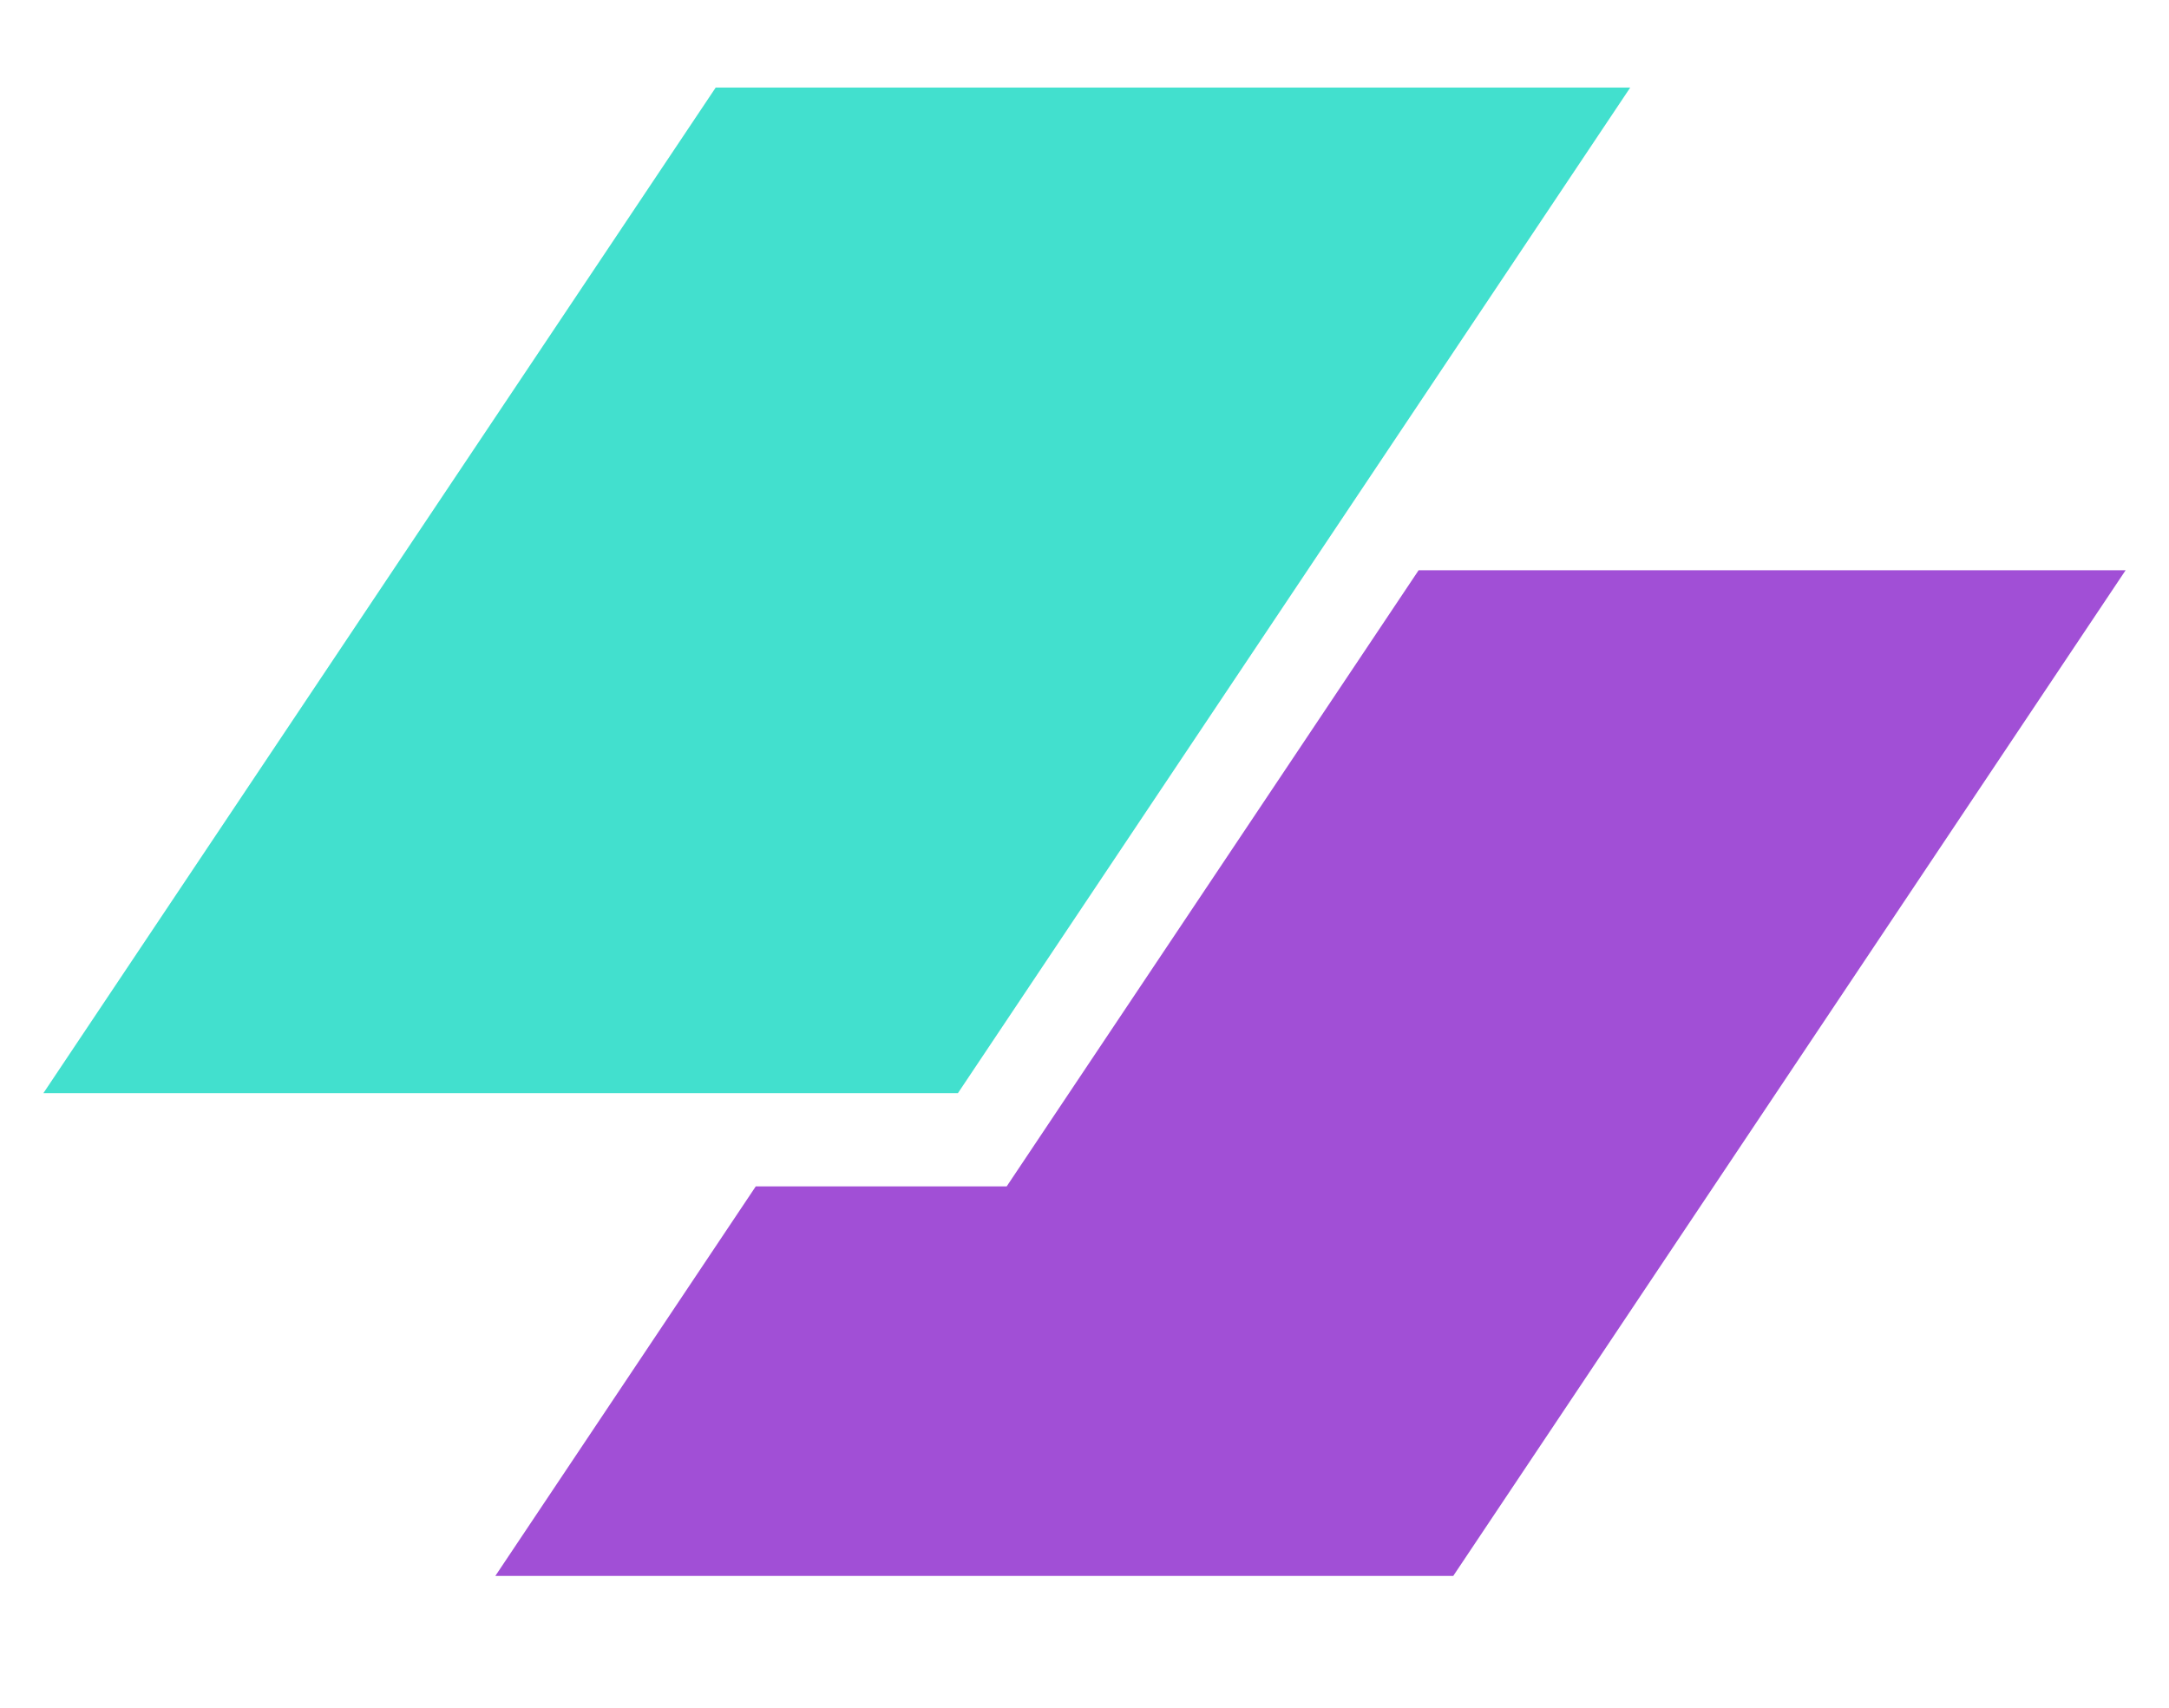
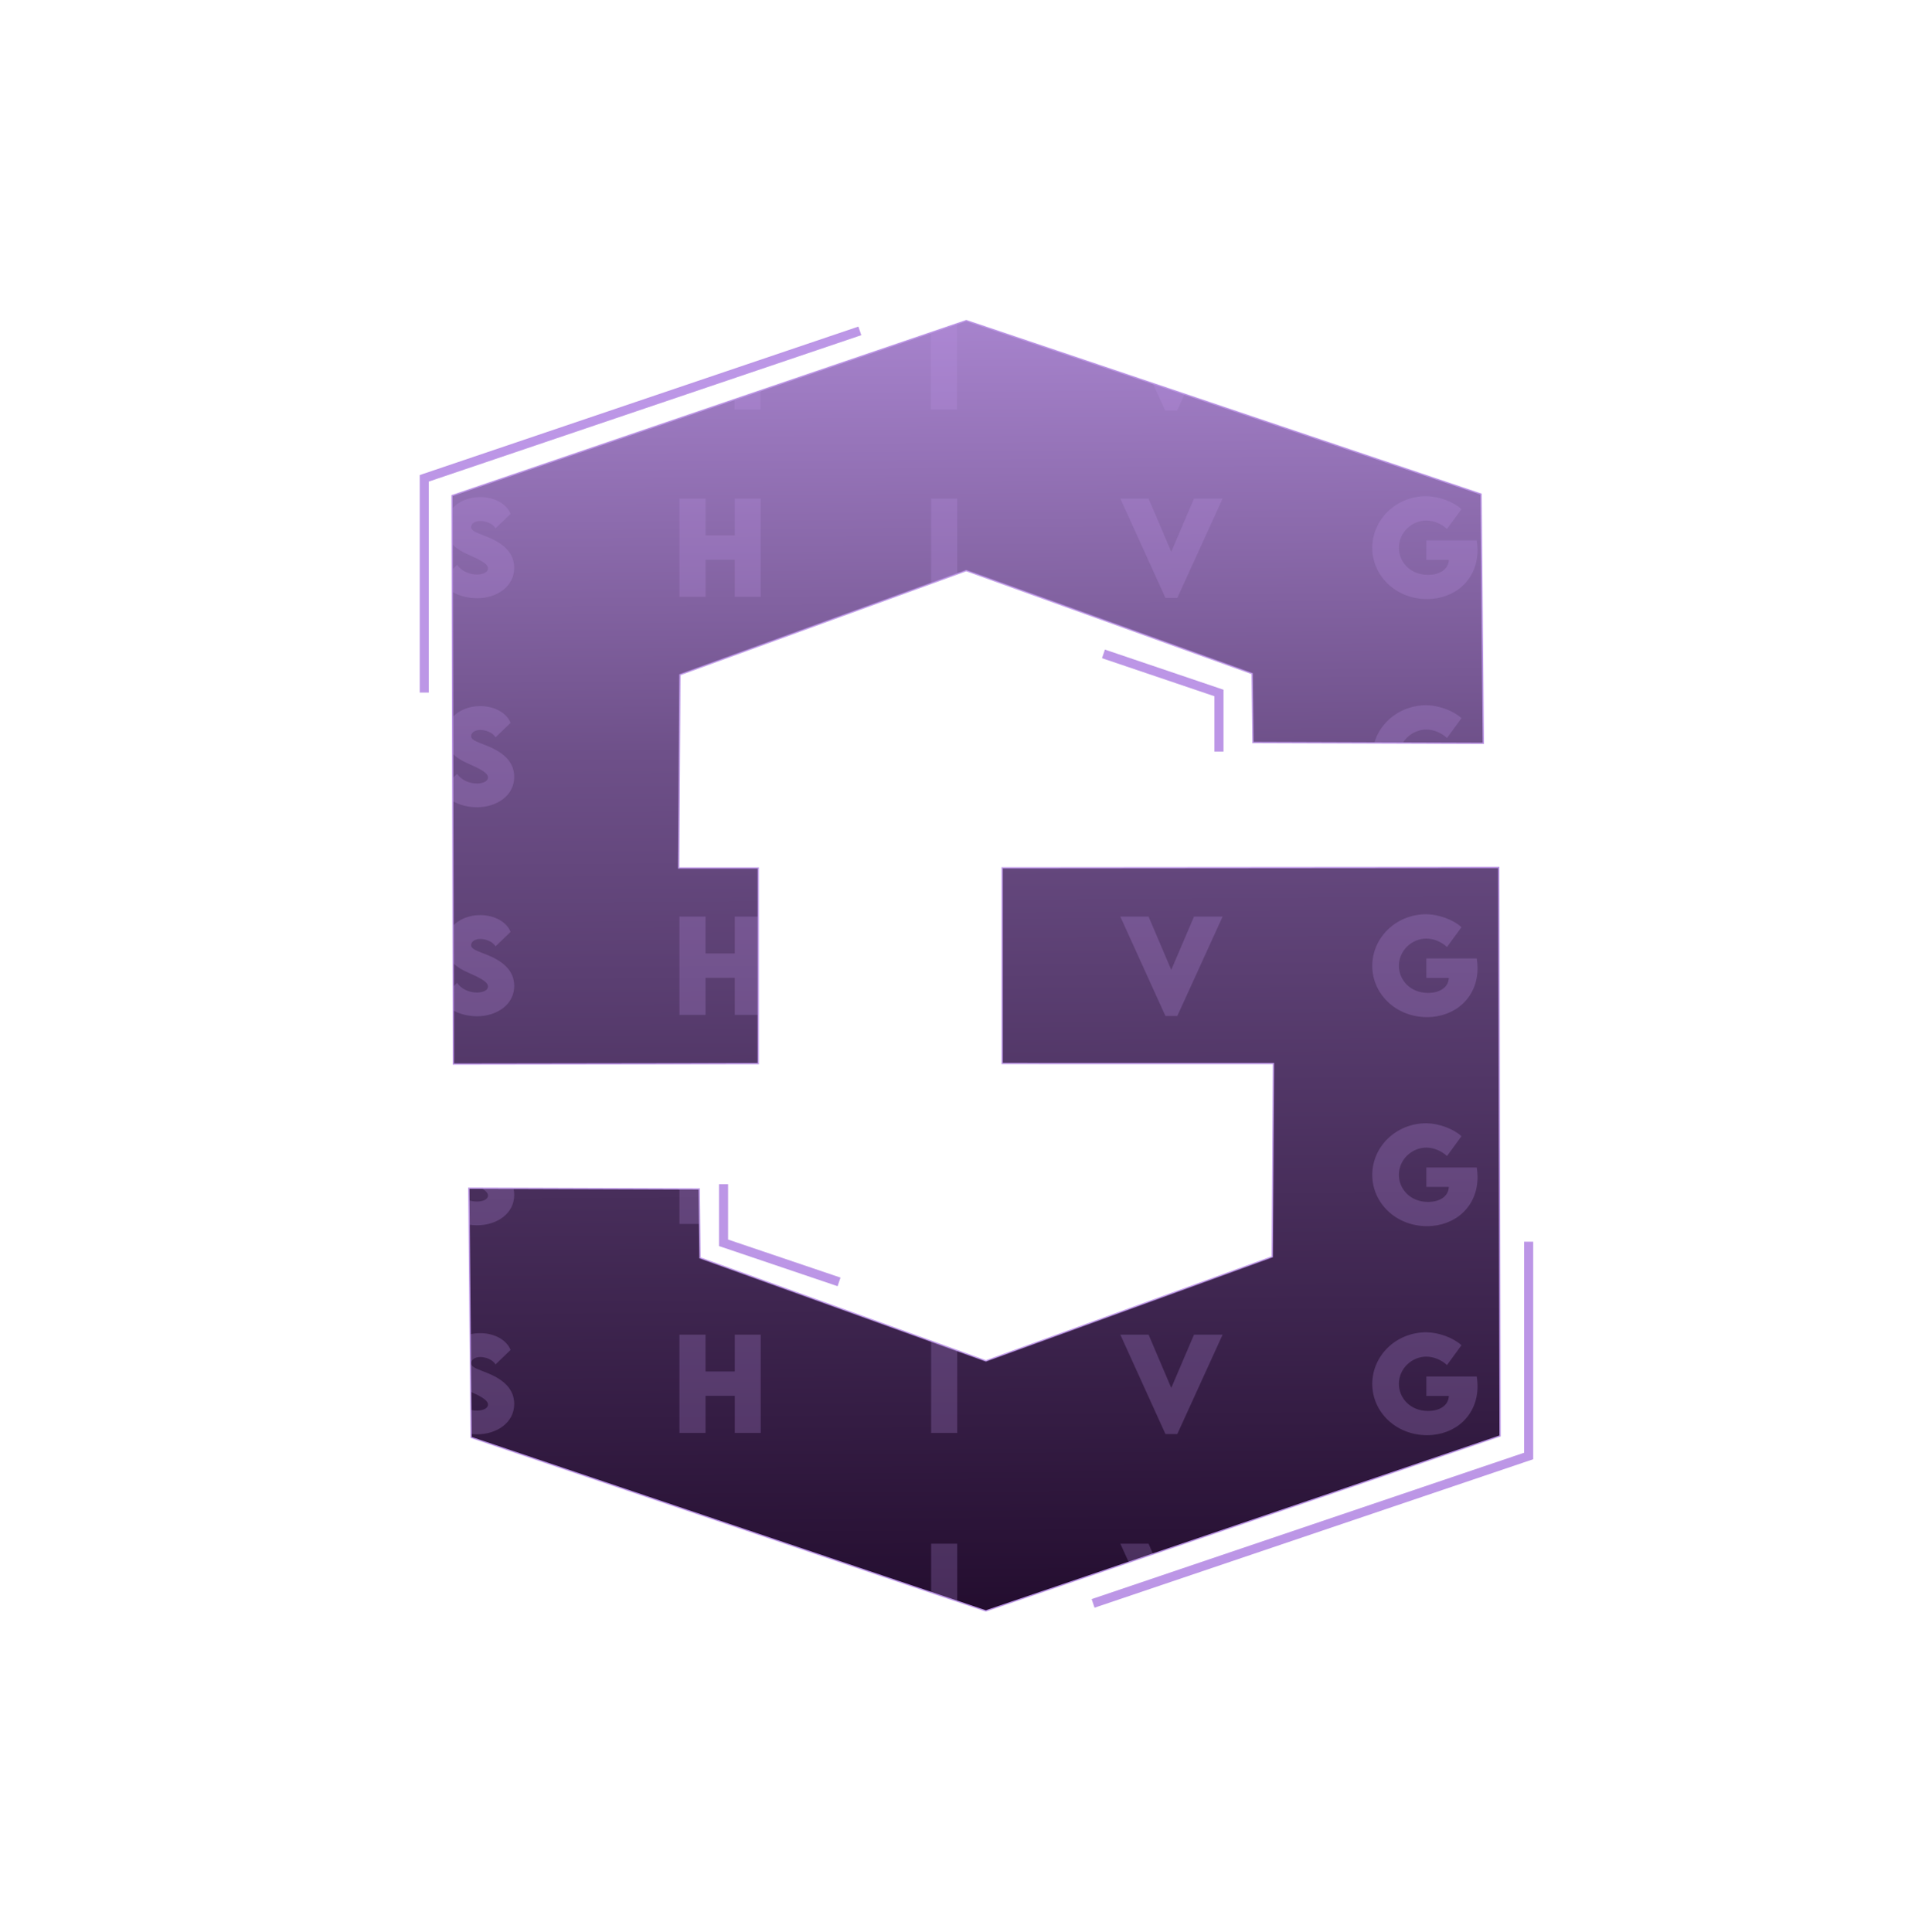
- <svg xmlns="http://www.w3.org/2000/svg" width="47" height="37" viewBox="0 0 47 37" fill="none">
-   <path d="M15.509 1.897H35.326L20.757 23.692H0.94L15.509 1.897Z" fill="#42E0CE" />
-   <path d="M16.377 25.712L10.734 34.154H31.491L46.06 12.359H30.74L21.814 25.712H16.377Z" fill="#A14FD6" />
+ <svg xmlns="http://www.w3.org/2000/svg" width="1134" height="1134" viewBox="0 0 1134 1134" fill="none">
+   <path fill-rule="evenodd" clip-rule="evenodd" d="M869.659 290.12L567.404 188.251L265.442 290.997L266.214 624.812L445.248 624.549V509.666H398.516L399.221 396.199L567.369 335.063L735.264 395.571L735.729 436.013L871 436.478L869.659 290.12ZM276.621 844.055L578.875 945.924L880.838 843.178L880.066 509.364L588.467 509.601V624.483L747.764 624.509L747.059 737.977L578.91 799.112L411.016 738.605L410.55 698.163L275.28 697.698L276.621 844.055Z" fill="url(#paint0_linear_112_2)" />
+   <path d="M695.563 231.445L676.987 225.184L684.209 241.094H691.164L695.563 231.445ZM561.946 190.109L546.619 195.324V240.434H561.946V190.109ZM446.563 229.369L431.31 234.559V240.434H446.563V229.369ZM414.15 240.398L414.042 240.434H414.15V240.398Z" fill="#BC96E6" fill-opacity="0.239" />
+   <path d="M280.141 351.262C291.704 351.262 301.946 344.443 301.946 333.455C301.946 324.923 295.97 319.387 286.949 315.586C280.716 312.97 276.634 312.102 276.634 309.45C276.634 307.483 278.895 305.869 282.036 305.869C284.798 305.869 289.235 307.189 290.958 310.244L299.795 301.714C297.534 296.018 290.665 291.862 281.865 291.862C275.292 291.862 269.248 294.424 265.459 298.63L265.507 319.47C267.984 322.128 271.355 324.104 274.984 325.669C280.643 328.187 286.546 330.802 286.546 333.784C286.546 336.143 283.368 337.329 280.105 337.329C275.277 337.329 270.792 335.178 268.396 331.633L265.542 334.427L265.572 347.515C269.532 349.887 274.694 351.262 280.141 351.262ZM546.755 342.558L562.081 336.986V292.742H546.755V342.558ZM431.446 292.742V314.376H414.285V292.742H398.959V350.456H414.285V328.676H431.446V350.456H446.699V292.742H431.446ZM701.114 292.742L687.755 324.019L674.433 292.742H657.848L684.346 351.115H691.299L717.907 292.742H701.114ZM867.146 317.321H837.544V328.737H850.744C850.536 334.212 845.549 337.549 838.57 337.549C827.889 337.549 821.411 329.739 821.411 321.648C821.411 312.726 828.964 305.649 837.569 305.649C841.822 305.649 846.454 307.58 849.668 310.599L858.163 298.964C853.396 294.563 844.914 291.459 837.569 291.349C819.651 291.349 805.791 305.185 805.791 321.684C805.791 338.087 819.614 351.776 837.96 351.776C854.362 351.776 867.611 340.422 867.611 322.943C867.611 321.11 867.427 319.252 867.146 317.321Z" fill="#BC96E6" fill-opacity="0.239" />
+   <path d="M280.141 474.001C291.704 474.001 301.946 467.181 301.946 456.193C301.946 447.662 295.97 442.125 286.949 438.324C280.716 435.709 276.634 434.841 276.634 432.189C276.634 430.221 278.895 428.607 282.036 428.607C284.798 428.607 289.235 429.928 290.958 432.983L299.795 424.452C297.533 418.756 290.665 414.601 281.865 414.601C275.453 414.601 269.545 417.039 265.742 421.062L265.792 442.507C268.239 445.015 271.493 446.901 274.984 448.408C280.643 450.925 286.546 453.541 286.546 456.523C286.546 458.882 283.368 460.068 280.105 460.068C275.277 460.068 270.792 457.917 268.396 454.372L265.826 456.888L265.857 470.421C269.779 472.69 274.823 474.001 280.141 474.001ZM398.959 438.3L399.101 415.481H398.959V438.3ZM806.956 436.258L823.663 436.315C826.533 431.552 831.815 428.388 837.569 428.388C841.822 428.388 846.454 430.319 849.668 433.338L858.163 421.702C853.396 417.302 844.914 414.198 837.569 414.088C822.711 414.088 810.644 423.601 806.956 436.258Z" fill="#BC96E6" fill-opacity="0.239" />
+   <path d="M280.141 596.74C291.704 596.74 301.946 589.92 301.946 578.932C301.946 570.401 295.97 564.864 286.949 561.063C280.716 558.448 276.634 557.579 276.634 554.927C276.634 552.96 278.895 551.346 282.036 551.346C284.798 551.346 289.235 552.666 290.958 555.722L299.795 547.191C297.533 541.496 290.665 537.34 281.865 537.34C275.611 537.34 269.834 539.66 266.026 543.507L266.077 565.532C268.489 567.898 271.626 569.698 274.984 571.147C280.643 573.664 286.546 576.28 286.546 579.262C286.546 581.621 283.368 582.806 280.105 582.806C275.277 582.806 270.792 580.655 268.396 577.11L266.109 579.349L266.141 593.322C270.021 595.491 274.951 596.74 280.141 596.74ZM445.248 595.933V538.22H431.446V559.853H414.285V538.22H398.959V595.933H414.285V574.153H431.446V595.933H445.248ZM701.114 538.22L687.755 569.497L674.433 538.22H657.848L684.345 596.593H691.299L717.907 538.22H701.114ZM867.146 562.799H837.544V574.214H850.744C850.536 579.69 845.549 583.026 838.57 583.026C827.889 583.026 821.411 575.216 821.411 567.125C821.411 558.203 828.964 551.126 837.569 551.126C841.822 551.126 846.454 553.058 849.668 556.077L858.163 544.441C853.396 540.041 844.914 536.936 837.569 536.826C819.651 536.826 805.791 550.662 805.791 567.162C805.791 583.564 819.614 597.253 837.96 597.253C854.362 597.253 867.611 585.899 867.611 568.421C867.611 566.587 867.427 564.73 867.146 562.799Z" fill="#BC96E6" fill-opacity="0.239" />
+   <path d="M280.141 719.478C291.704 719.478 301.946 712.658 301.946 701.67C301.946 700.301 301.791 699.008 301.495 697.788L282.813 697.724C285.036 699.079 286.546 700.493 286.546 702.001C286.546 704.359 283.368 705.545 280.105 705.545C278.455 705.545 276.845 705.293 275.345 704.821L275.476 719.137C276.992 719.361 278.554 719.478 280.141 719.478ZM410.787 718.671L410.55 698.163L398.959 698.123V718.671H410.787ZM867.146 685.537H837.544V696.952H850.744C850.536 702.429 845.549 705.765 838.57 705.765C827.889 705.765 821.411 697.955 821.411 689.864C821.411 680.942 828.964 673.865 837.569 673.865C841.822 673.865 846.454 675.796 849.668 678.815L858.163 667.179C853.396 662.779 844.914 659.675 837.569 659.565C819.651 659.565 805.791 673.4 805.791 689.901C805.791 706.303 819.614 719.992 837.96 719.992C854.362 719.992 867.611 708.637 867.611 691.16C867.611 689.326 867.427 687.468 867.146 685.537Z" fill="#BC96E6" fill-opacity="0.239" />
+   <path d="M280.141 842.216C291.704 842.216 301.946 835.397 301.946 824.409C301.946 815.878 295.97 810.341 286.949 806.54C280.716 803.924 276.634 803.057 276.634 800.404C276.634 798.437 278.895 796.823 282.036 796.823C284.798 796.823 289.235 798.143 290.958 801.199L299.795 792.668C297.534 786.972 290.665 782.817 281.865 782.817C279.867 782.817 277.918 783.055 276.066 783.502L276.375 817.243C281.57 819.572 286.546 822.001 286.546 824.739C286.546 827.098 283.368 828.283 280.105 828.283C278.861 828.283 277.641 828.139 276.472 827.867L276.602 842.021C277.761 842.149 278.944 842.216 280.141 842.216ZM562.081 793.047L546.755 787.524V841.41H562.081V793.047ZM431.446 783.697V805.33H414.285V783.697H398.959V841.41H414.285V819.63H431.446V841.41H446.699V783.697H431.446ZM701.114 783.697L687.755 814.973L674.433 783.697H657.848L684.345 842.07H691.299L717.907 783.697H701.114ZM867.146 808.275H837.544V819.691H850.744C850.536 825.167 845.549 828.503 838.57 828.503C827.889 828.503 821.411 820.693 821.411 812.602C821.411 803.68 828.964 796.603 837.569 796.603C841.822 796.603 846.454 798.534 849.668 801.553L858.163 789.917C853.396 785.517 844.914 782.413 837.569 782.303C819.651 782.303 805.791 796.139 805.791 812.639C805.791 829.041 819.614 842.73 837.96 842.73C854.362 842.73 867.611 831.376 867.611 813.898C867.611 812.064 867.427 810.207 867.146 808.275Z" fill="#BC96E6" fill-opacity="0.239" />
+   <path d="M546.755 935.098L562.081 940.263V906.435H546.755V935.098ZM662.809 917.365L677.028 912.526L674.433 906.435H657.848L662.809 917.365Z" fill="#BC96E6" fill-opacity="0.239" />
+   <path d="M869.659 290.12L567.404 188.251L265.442 290.997L266.214 624.812L445.248 624.549V509.666H398.516L399.221 396.199L567.369 335.063L735.264 395.571L735.729 436.013L871 436.478L869.659 290.12ZM276.621 844.055L578.875 945.924L880.838 843.178L880.066 509.364L588.467 509.601V624.483L747.764 624.509L747.059 737.977L578.91 799.112L411.016 738.605L410.55 698.163L275.28 697.698L276.621 844.055Z" stroke="#BC96E6" stroke-width="0.756" stroke-miterlimit="22.926" />
+   <path d="M249.129 404.011V280.861L502.368 195.153" stroke="#BC96E6" stroke-width="5.333" stroke-miterlimit="22.926" stroke-linecap="square" />
+   <path d="M897.622 731.792V854.942L644.383 940.65" stroke="#BC96E6" stroke-width="5.333" stroke-miterlimit="22.926" stroke-linecap="square" />
+   <path d="M424.859 698.013V729.767L490.157 751.867" stroke="#BC96E6" stroke-width="5.333" stroke-miterlimit="22.926" stroke-linecap="square" />
+   <path d="M715.763 438.666V406.911L650.465 384.811" stroke="#BC96E6" stroke-width="5.333" stroke-miterlimit="22.926" stroke-linecap="square" />
+   <defs>
+     <linearGradient id="paint0_linear_112_2" x1="587.955" y1="962.803" x2="582.155" y2="93.363" gradientUnits="userSpaceOnUse">
+       <stop stop-color="#210B2C" />
+       <stop offset="0.6" stop-color="#6E5089" />
+       <stop offset="1" stop-color="#BC96E6" />
+     </linearGradient>
+   </defs>
</svg>
